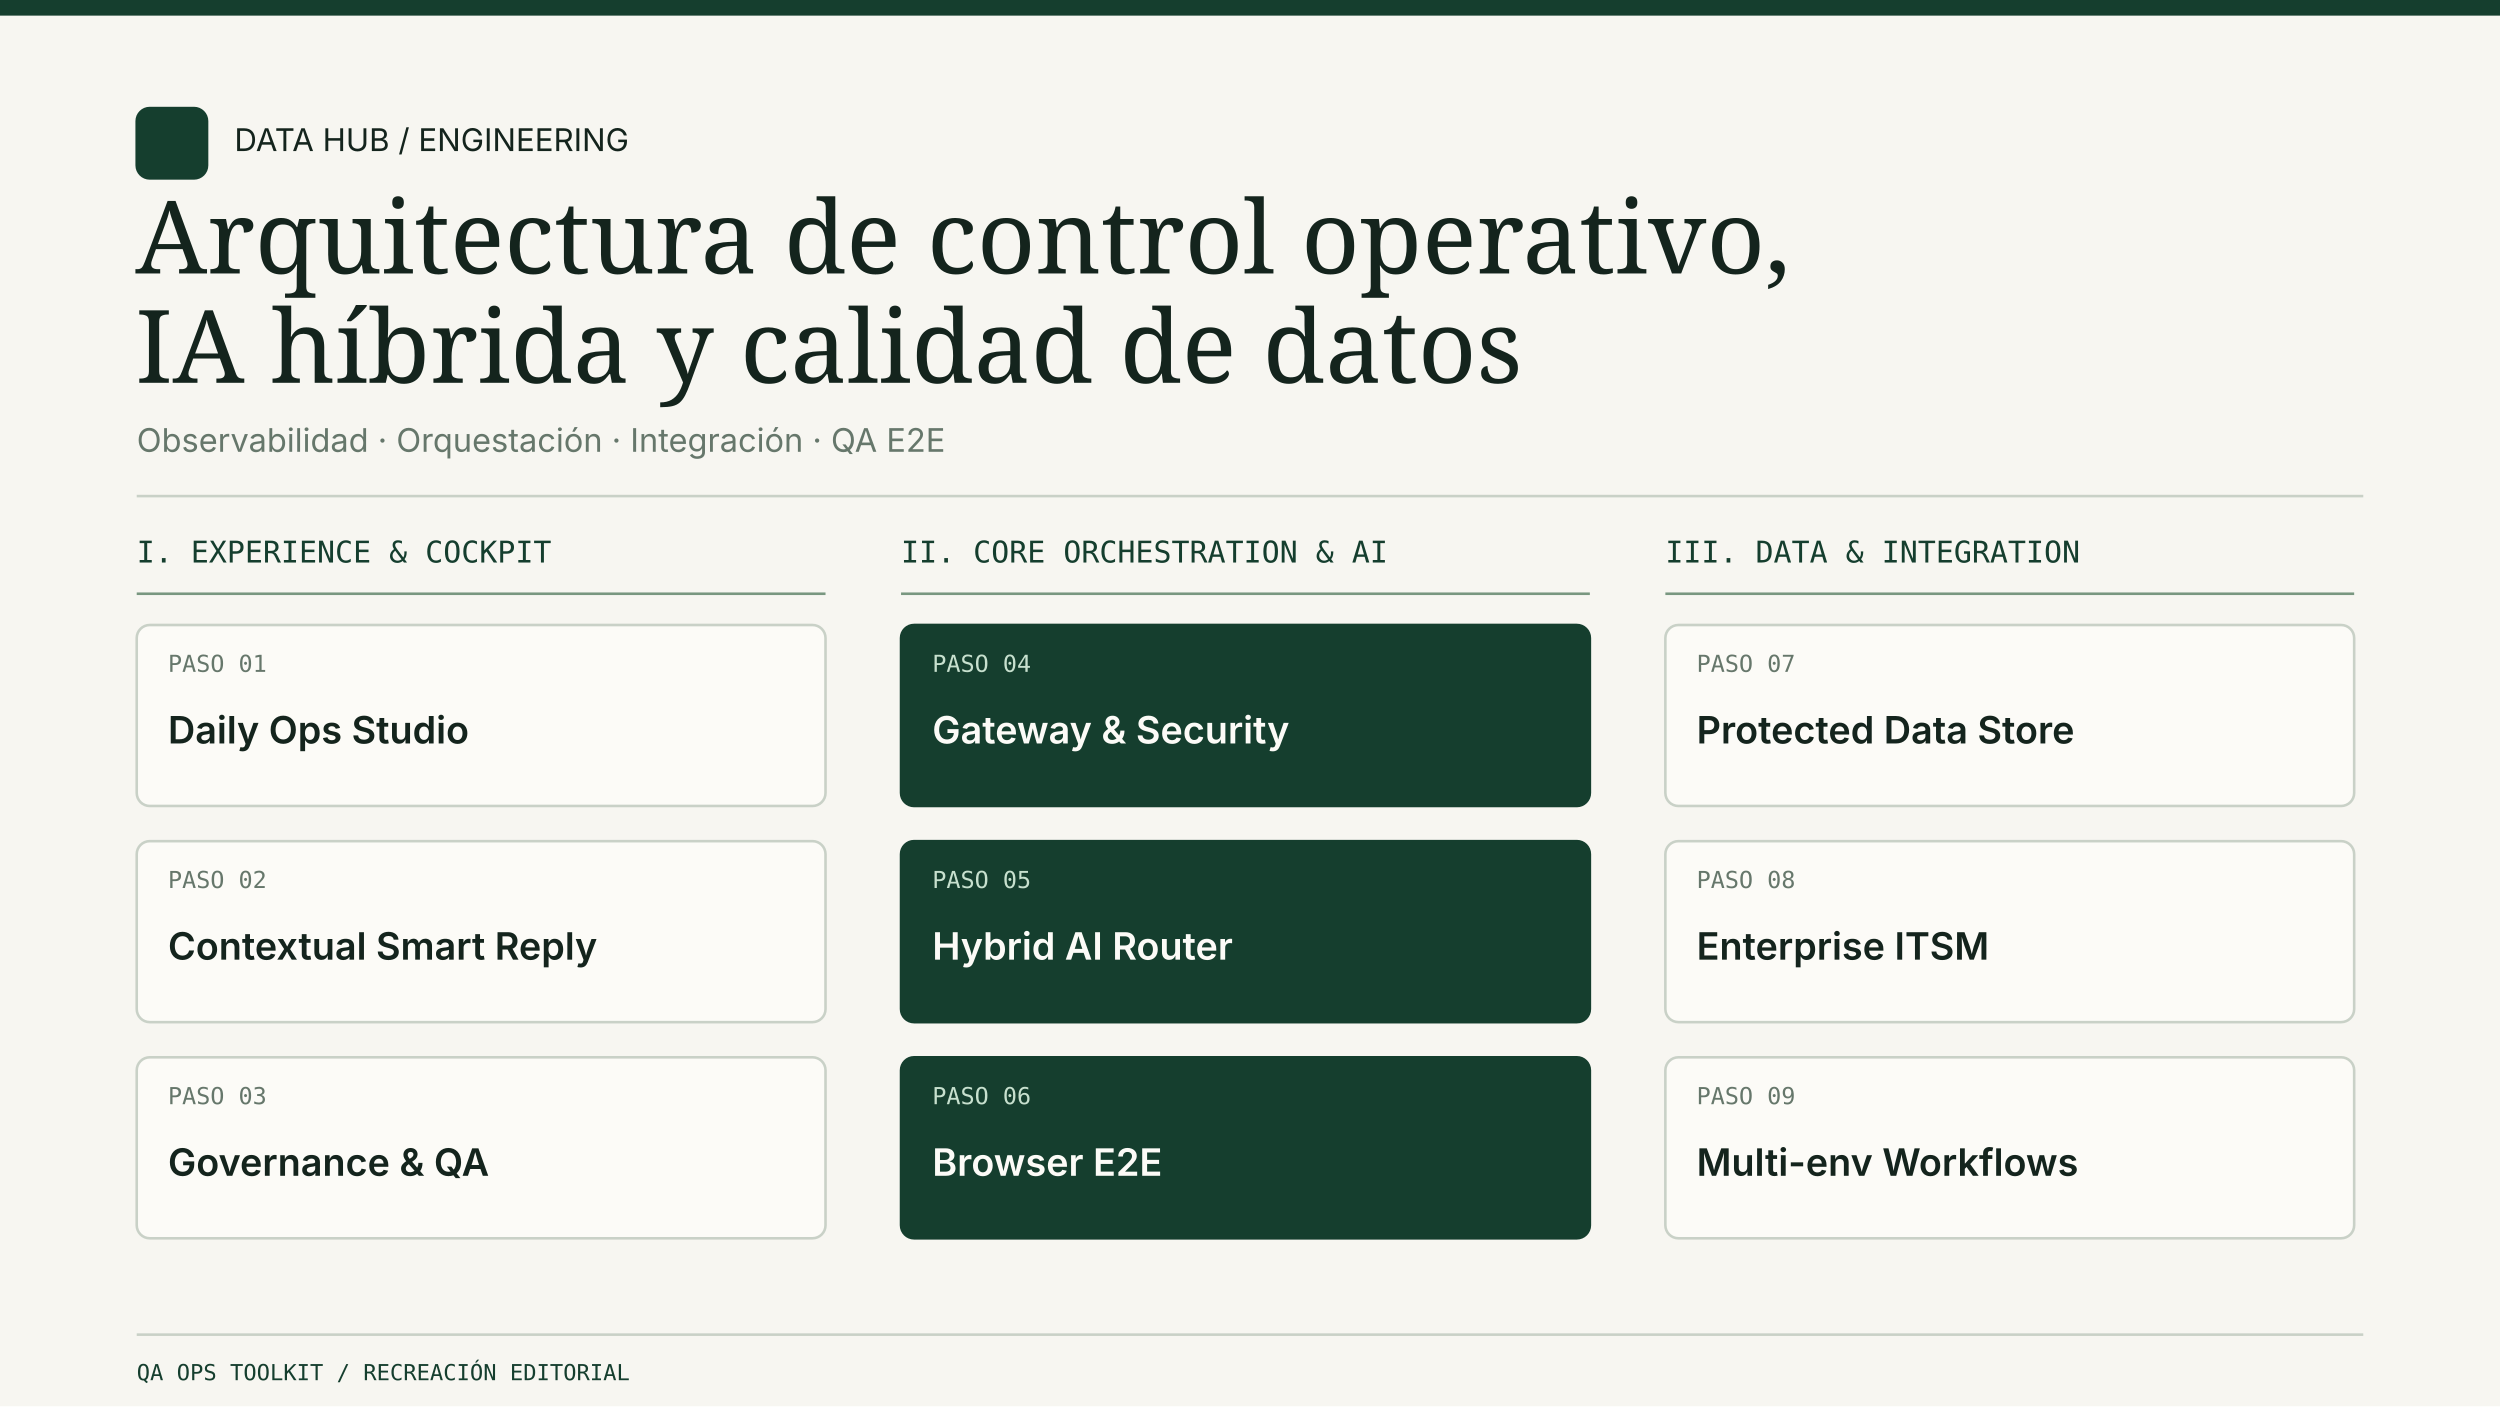
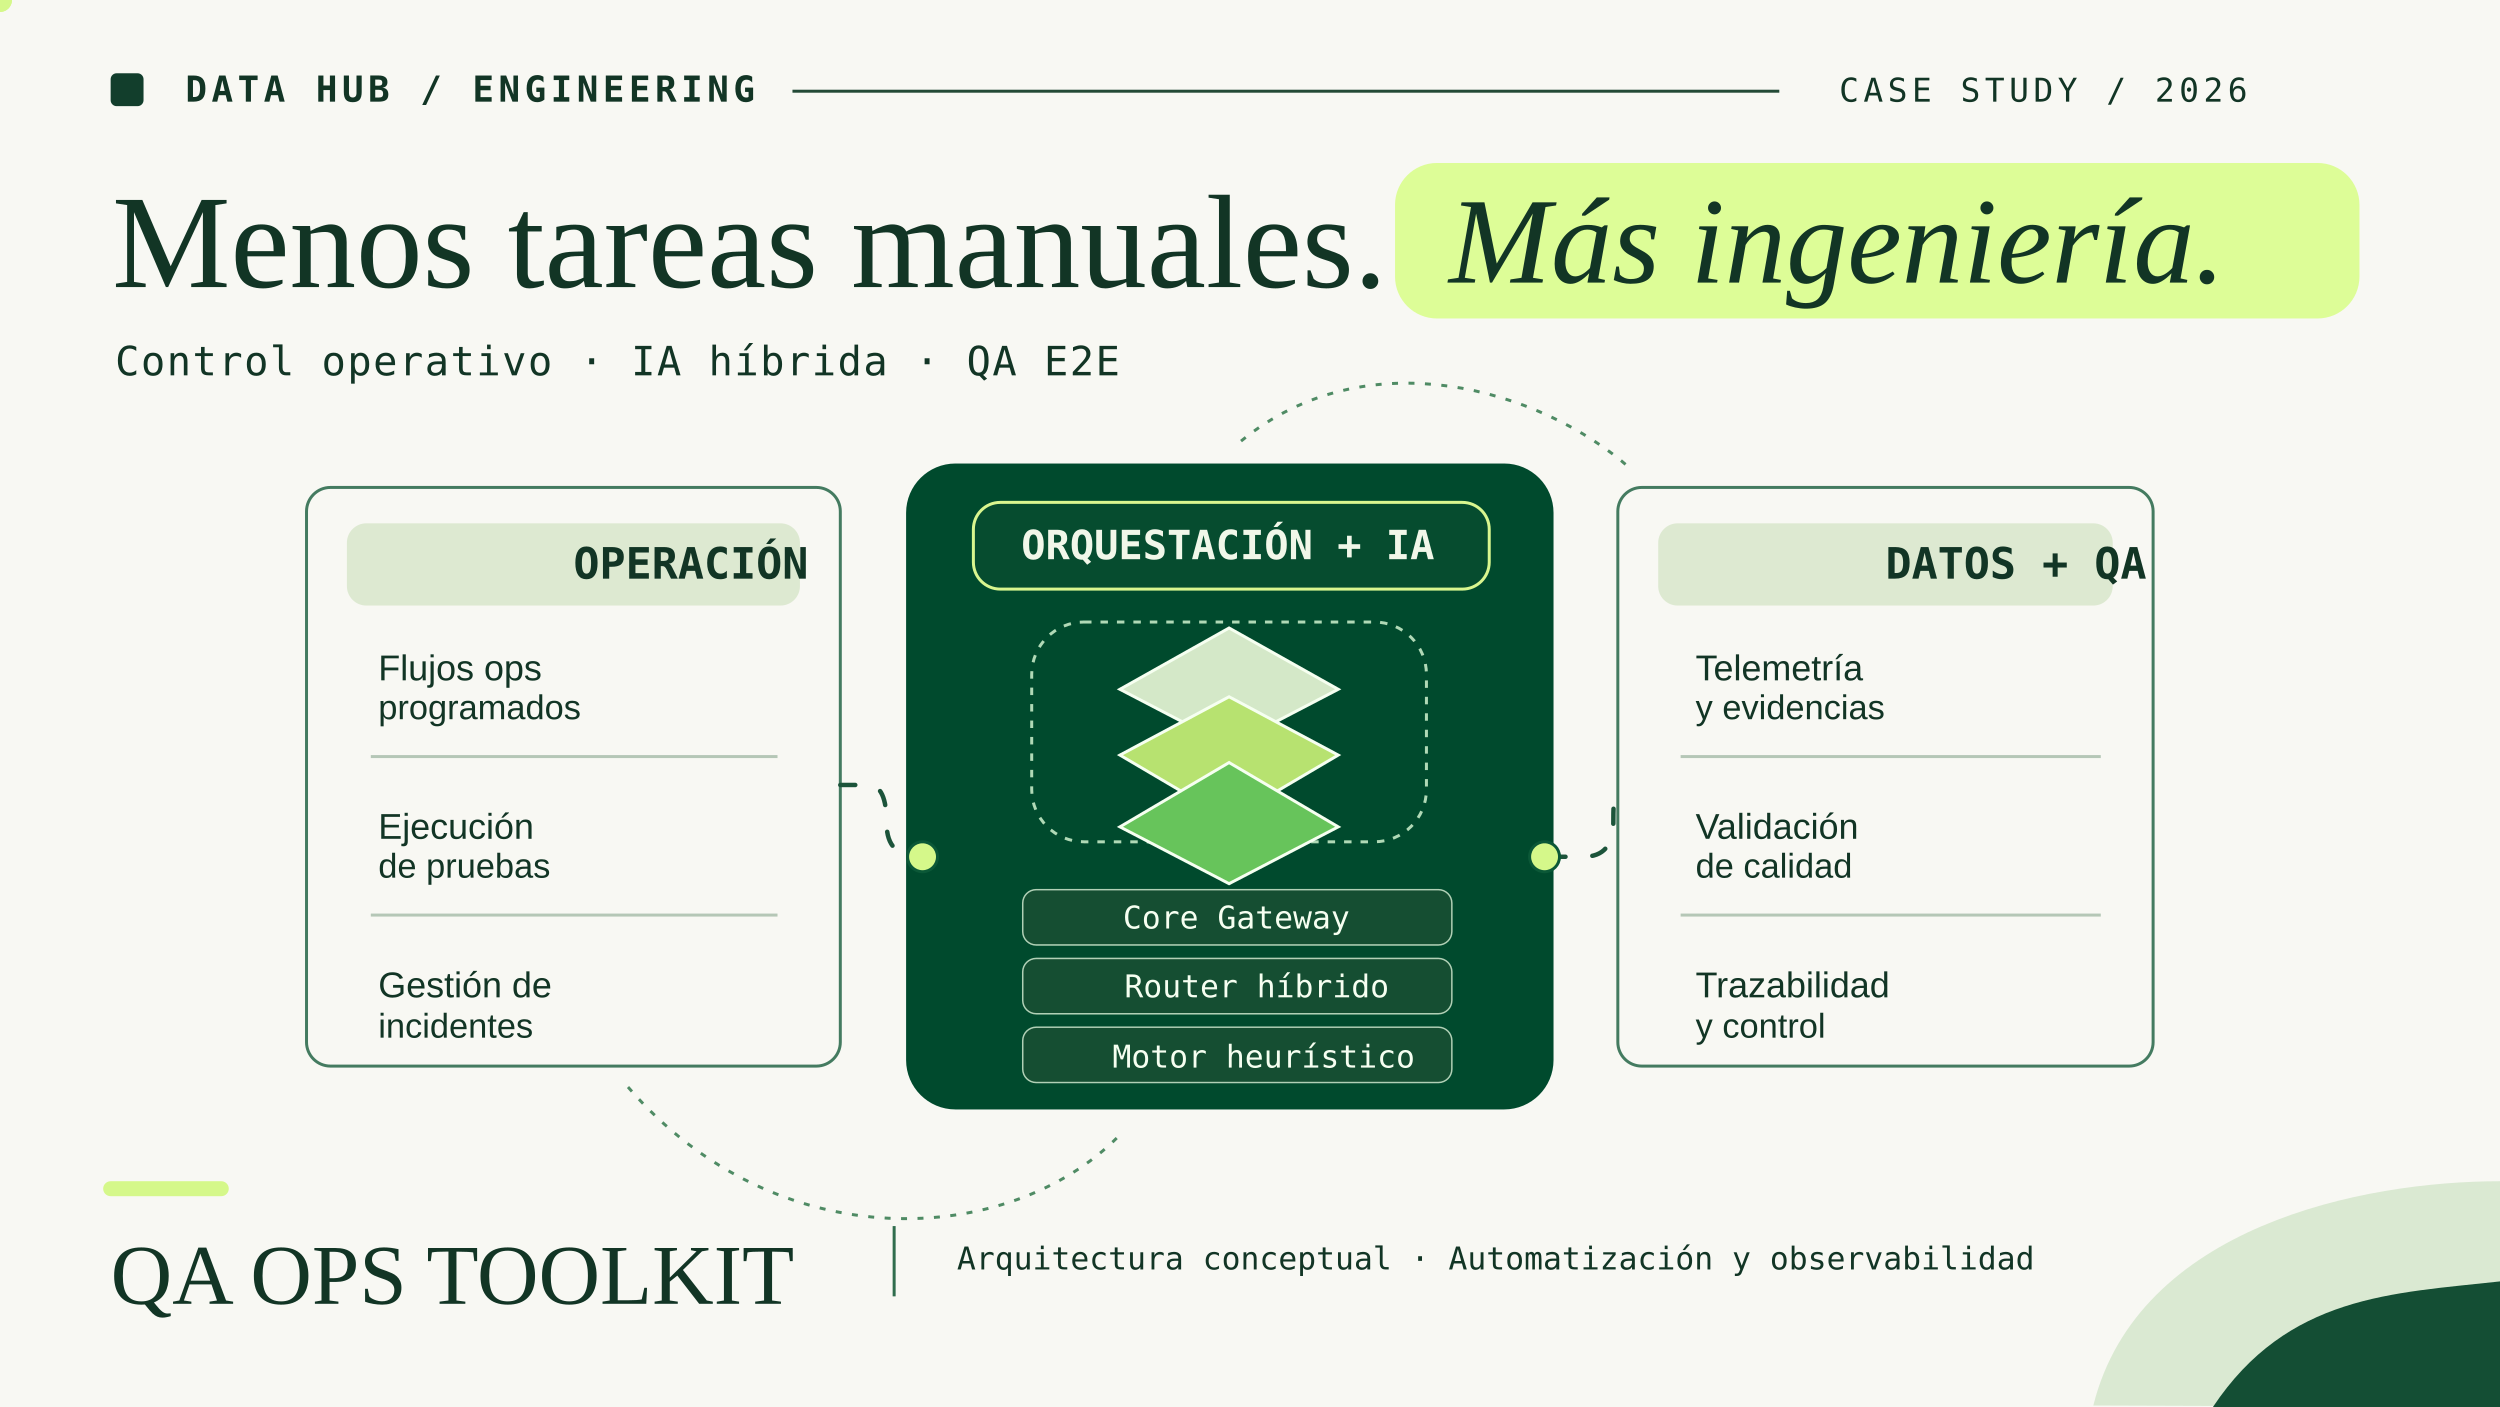
- <svg xmlns="http://www.w3.org/2000/svg" width="1920" height="1080" viewBox="0 0 1920 1080" role="img" aria-label="Data Hub, arquitectura conceptual en tres capas">
-   <rect width="1920" height="1080" fill="#f7f6f1" />
-   <rect width="1920" height="12" fill="#153e2e" />
-   <rect x="105" y="83" width="54" height="54" rx="10" fill="#153e2e" stroke="#153e2e" stroke-width="2" />
-   <text x="180" y="116" font-family="Inter,Arial,sans-serif" font-size="24" fill="#14241d" font-weight="400">DATA HUB / ENGINEERING</text>
-   <text x="104" y="210" font-family="Georgia,serif" font-size="78" fill="#14241d" font-weight="400">Arquitectura de control operativo,</text>
-   <text x="104" y="294" font-family="Georgia,serif" font-size="78" fill="#14241d" font-weight="400">IA híbrida y calidad de datos</text>
-   <text x="105" y="347" font-family="Inter,Arial,sans-serif" font-size="25" fill="#66776b" font-weight="400">Observabilidad  ·  Orquestación  ·  Integración  ·  QA E2E</text>
-   <path d="M105 381H1815" stroke="#c9d1c7" stroke-width="2" />
-   <text x="105" y="432" font-family="monospace" font-size="23" fill="#153e2e" font-weight="500">I. EXPERIENCE &amp; COCKPIT</text>
-   <path d="M105 456h529" stroke="#799780" stroke-width="2" />
-   <rect x="105" y="480" width="529" height="139" rx="10" fill="#fcfbf7" stroke="#c9d1c7" stroke-width="2" />
-   <text x="129" y="516" font-family="monospace" font-size="18" fill="#66776b" font-weight="500">PASO 01</text>
-   <text x="129" y="571" font-family="Inter,Arial,sans-serif" font-size="29" fill="#14241d" font-weight="600">Daily Ops Studio</text>
-   <rect x="105" y="646" width="529" height="139" rx="10" fill="#fcfbf7" stroke="#c9d1c7" stroke-width="2" />
-   <text x="129" y="682" font-family="monospace" font-size="18" fill="#66776b" font-weight="500">PASO 02</text>
-   <text x="129" y="737" font-family="Inter,Arial,sans-serif" font-size="29" fill="#14241d" font-weight="600">Contextual Smart Reply</text>
-   <rect x="105" y="812" width="529" height="139" rx="10" fill="#fcfbf7" stroke="#c9d1c7" stroke-width="2" />
-   <text x="129" y="848" font-family="monospace" font-size="18" fill="#66776b" font-weight="500">PASO 03</text>
-   <text x="129" y="903" font-family="Inter,Arial,sans-serif" font-size="29" fill="#14241d" font-weight="600">Governance &amp; QA</text>
-   <text x="692" y="432" font-family="monospace" font-size="23" fill="#153e2e" font-weight="500">II. CORE ORCHESTRATION &amp; AI</text>
-   <path d="M692 456h529" stroke="#799780" stroke-width="2" />
-   <rect x="692" y="480" width="529" height="139" rx="10" fill="#153e2e" stroke="#153e2e" stroke-width="2" />
-   <text x="716" y="516" font-family="monospace" font-size="18" fill="#c7e0ce" font-weight="500">PASO 04</text>
-   <text x="716" y="571" font-family="Inter,Arial,sans-serif" font-size="29" fill="#fcfbf7" font-weight="600">Gateway &amp; Security</text>
-   <rect x="692" y="646" width="529" height="139" rx="10" fill="#153e2e" stroke="#153e2e" stroke-width="2" />
-   <text x="716" y="682" font-family="monospace" font-size="18" fill="#c7e0ce" font-weight="500">PASO 05</text>
-   <text x="716" y="737" font-family="Inter,Arial,sans-serif" font-size="29" fill="#fcfbf7" font-weight="600">Hybrid AI Router</text>
-   <rect x="692" y="812" width="529" height="139" rx="10" fill="#153e2e" stroke="#153e2e" stroke-width="2" />
-   <text x="716" y="848" font-family="monospace" font-size="18" fill="#c7e0ce" font-weight="500">PASO 06</text>
-   <text x="716" y="903" font-family="Inter,Arial,sans-serif" font-size="29" fill="#fcfbf7" font-weight="600">Browser E2E</text>
-   <text x="1279" y="432" font-family="monospace" font-size="23" fill="#153e2e" font-weight="500">III. DATA &amp; INTEGRATION</text>
-   <path d="M1279 456h529" stroke="#799780" stroke-width="2" />
-   <rect x="1279" y="480" width="529" height="139" rx="10" fill="#fcfbf7" stroke="#c9d1c7" stroke-width="2" />
-   <text x="1303" y="516" font-family="monospace" font-size="18" fill="#66776b" font-weight="500">PASO 07</text>
-   <text x="1303" y="571" font-family="Inter,Arial,sans-serif" font-size="29" fill="#14241d" font-weight="600">Protected Data Store</text>
-   <rect x="1279" y="646" width="529" height="139" rx="10" fill="#fcfbf7" stroke="#c9d1c7" stroke-width="2" />
-   <text x="1303" y="682" font-family="monospace" font-size="18" fill="#66776b" font-weight="500">PASO 08</text>
-   <text x="1303" y="737" font-family="Inter,Arial,sans-serif" font-size="29" fill="#14241d" font-weight="600">Enterprise ITSM</text>
-   <rect x="1279" y="812" width="529" height="139" rx="10" fill="#fcfbf7" stroke="#c9d1c7" stroke-width="2" />
-   <text x="1303" y="848" font-family="monospace" font-size="18" fill="#66776b" font-weight="500">PASO 09</text>
-   <text x="1303" y="903" font-family="Inter,Arial,sans-serif" font-size="29" fill="#14241d" font-weight="600">Multi-env Workflows</text>
-   <path d="M105 1025H1815" stroke="#c9d1c7" stroke-width="2" />
-   <text x="105" y="1060" font-family="monospace" font-size="17" fill="#153e2e" font-weight="500">QA OPS TOOLKIT / RECREACIÓN EDITORIAL</text>
+ <svg xmlns="http://www.w3.org/2000/svg" width="1672" height="941" viewBox="0 0 1672 941" role="img" aria-label="Animación editorial Data Hub: Operación, orquestación e inteligencia artificial, datos y calidad.">
+   <style>
+   .trace{fill:none;stroke:#1C543A;stroke-width:3;stroke-linecap:round}
+   .motion{stroke-dasharray:10 18;animation:dash 4.5s linear infinite}
+   .layer{transform-box:fill-box;transform-origin:center;animation:breathe 5.5s ease-in-out infinite}
+   .layer.two{animation-delay:-1.8s}
+   .layer.three{animation-delay:-3.5s}
+   .caption{font-family:Arial,Helvetica,sans-serif}
+   .spark{animation:pulse 2.6s ease-in-out infinite}
+   @keyframes dash{to{stroke-dashoffset:-112}}
+   @keyframes breathe{0%,100%{transform:translateY(0px)}50%{transform:translateY(-5px)}}
+   @keyframes pulse{0%,100%{opacity:.65}50%{opacity:1}}
+   @media (prefers-reduced-motion:reduce){*{animation:none!important}}
+ </style>
+   <rect width="1672" height="941" fill="#F8F8F3" />
+   <rect x="74" y="49" width="22" height="22" rx="4" fill="#123E2C" />
+   <text x="124" y="68" font-size="24" fill="#123525" font-family="monospace" font-style="normal" font-weight="600" letter-spacing="3">DATA HUB / ENGINEERING</text>
+   <path d="M530,61 L1190,61" stroke="#234A36" stroke-width="2" fill="none" />
+   <text x="1230" y="68" font-size="22" fill="#123525" font-family="monospace" font-style="normal" font-weight="400" letter-spacing="3">CASE STUDY / 2026</text>
+   <text x="75" y="192" font-size="89" fill="#123525" font-family="Georgia,Times New Roman,serif" font-style="normal" font-weight="400" letter-spacing="0">Menos tareas manuales.</text>
+   <rect x="933" y="109" width="645" height="104" rx="28" fill="#DDFD97" />
+   <text x="969" y="189" font-size="82" fill="#123525" font-family="Georgia,Times New Roman,serif" font-style="italic" font-weight="400" letter-spacing="0">Más ingeniería.</text>
+   <text x="77" y="251" font-size="27" fill="#123525" font-family="monospace" font-style="normal" font-weight="400" letter-spacing="1">Control operativo · IA híbrida · QA E2E</text>
+   <path d="M830 295C914 226 1030 260 1090 313" stroke="#4F8B64" stroke-dasharray="4 7" stroke-width="2" fill="none" />
+   <path d="M420 727C520 843 675 834 748 760" stroke="#4F8B64" stroke-dasharray="4 7" stroke-width="2" fill="none" />
+   <rect x="205" y="326" width="357" height="387" rx="16" fill="#F8F8F3" stroke="#447B60" stroke-width="2" />
+   <rect x="232" y="350" width="303" height="55" rx="13" fill="#DDE9D1" stroke="none" stroke-width="0" />
+   <text x="383.5" y="387" font-size="29" fill="#123525" font-family="monospace" font-style="normal" font-weight="600" letter-spacing="0">OPERACIÓN</text>
+   <text x="253" y="455" font-size="24" fill="#123525" font-family="Arial,Helvetica,sans-serif" font-style="normal" font-weight="400" letter-spacing="0">Flujos ops</text>
+   <text x="253" y="481" font-size="23" fill="#123525" font-family="Arial,Helvetica,sans-serif" font-style="normal" font-weight="400" letter-spacing="0">programados</text>
+   <path d="M248,506 L520,506" stroke="#B5C7B6" stroke-width="2" fill="none" />
+   <text x="253" y="561" font-size="24" fill="#123525" font-family="Arial,Helvetica,sans-serif" font-style="normal" font-weight="400" letter-spacing="0">Ejecución</text>
+   <text x="253" y="587" font-size="23" fill="#123525" font-family="Arial,Helvetica,sans-serif" font-style="normal" font-weight="400" letter-spacing="0">de pruebas</text>
+   <path d="M248,612 L520,612" stroke="#B5C7B6" stroke-width="2" fill="none" />
+   <text x="253" y="667" font-size="24" fill="#123525" font-family="Arial,Helvetica,sans-serif" font-style="normal" font-weight="400" letter-spacing="0">Gestión de</text>
+   <text x="253" y="694" font-size="23" fill="#123525" font-family="Arial,Helvetica,sans-serif" font-style="normal" font-weight="400" letter-spacing="0">incidentes</text>
+   <rect x="1082" y="326" width="358" height="387" rx="16" fill="#F8F8F3" stroke="#447B60" stroke-width="2" />
+   <rect x="1109" y="350" width="304" height="55" rx="13" fill="#DDE9D1" stroke="none" stroke-width="0" />
+   <text x="1261" y="387" font-size="29" fill="#123525" font-family="monospace" font-style="normal" font-weight="600" letter-spacing="0">DATOS + QA</text>
+   <text x="1134" y="455" font-size="24" fill="#123525" font-family="Arial,Helvetica,sans-serif" font-style="normal" font-weight="400" letter-spacing="0">Telemetría</text>
+   <text x="1134" y="481" font-size="23" fill="#123525" font-family="Arial,Helvetica,sans-serif" font-style="normal" font-weight="400" letter-spacing="0">y evidencias</text>
+   <path d="M1124,506 L1405,506" stroke="#B5C7B6" stroke-width="2" fill="none" />
+   <text x="1134" y="561" font-size="24" fill="#123525" font-family="Arial,Helvetica,sans-serif" font-style="normal" font-weight="400" letter-spacing="0">Validación</text>
+   <text x="1134" y="587" font-size="23" fill="#123525" font-family="Arial,Helvetica,sans-serif" font-style="normal" font-weight="400" letter-spacing="0">de calidad</text>
+   <path d="M1124,612 L1405,612" stroke="#B5C7B6" stroke-width="2" fill="none" />
+   <text x="1134" y="667" font-size="24" fill="#123525" font-family="Arial,Helvetica,sans-serif" font-style="normal" font-weight="400" letter-spacing="0">Trazabilidad</text>
+   <text x="1134" y="694" font-size="23" fill="#123525" font-family="Arial,Helvetica,sans-serif" font-style="normal" font-weight="400" letter-spacing="0">y control</text>
+   <rect x="607" y="311" width="431" height="430" rx="32" fill="#004A2D" stroke="#004A2D" stroke-width="2" />
+   <rect x="651" y="336" width="345" height="58" rx="18" fill="#064C2F" stroke="#D9F68F" stroke-width="2" />
+   <text x="683" y="374" font-size="27" fill="#F1F7E9" font-family="monospace" font-style="normal" font-weight="600" letter-spacing="0">ORQUESTACIÓN + IA</text>
+   <rect x="690" y="416" width="264" height="147" rx="35" fill="none" stroke="#B0D9B6" stroke-dasharray="5 6" stroke-width="2" />
+   <g class="layer">
+     <path d="M822 420L895 461L822 499L749 461Z" fill="#D4E8C8" stroke="#F6FFF1" stroke-width="2" />
+   </g>
+   <g class="layer two">
+     <path d="M822 466L895 505L822 548L749 505Z" fill="#B7E270" stroke="#F6FFF1" stroke-width="2" />
+   </g>
+   <g class="layer three">
+     <path d="M822 510L895 553L822 591L749 553Z" fill="#67C45B" stroke="#F6FFF1" stroke-width="2" />
+   </g>
+   <rect x="684" y="595" width="287" height="37" rx="9" fill="#154E32" stroke="#B1D0B6" stroke-width="1" />
+   <text x="751" y="621" font-size="21" fill="#F6FFF1" font-family="monospace" font-style="normal" font-weight="400" letter-spacing="0">Core Gateway</text>
+   <rect x="684" y="641" width="287" height="37" rx="9" fill="#154E32" stroke="#B1D0B6" stroke-width="1" />
+   <text x="752" y="667" font-size="21" fill="#F6FFF1" font-family="monospace" font-style="normal" font-weight="400" letter-spacing="0">Router híbrido</text>
+   <rect x="684" y="687" width="287" height="37" rx="9" fill="#154E32" stroke="#B1D0B6" stroke-width="1" />
+   <text x="744" y="714" font-size="21" fill="#F6FFF1" font-family="monospace" font-style="normal" font-weight="400" letter-spacing="0">Motor heurístico</text>
+   <path d="M562 525H581Q593 525 593 551Q593 573 615 573" class="trace motion" />
+   <path d="M1037 573H1059Q1079 573 1079 550Q1079 524 1082 524" class="trace motion" />
+   <circle class="spark" r="8" fill="#D5F88A">
+     <animateMotion dur="3.4s" repeatCount="indefinite" path="M562,525 H581 Q593,525 593,551 Q593,573 615,573" />
+   </circle>
+   <circle class="spark" r="8" fill="#D5F88A">
+     <animateMotion dur="3.4s" begin="1.4s" repeatCount="indefinite" path="M1037,573 H1059 Q1079,573 1079,550 Q1079,524 1082,524" />
+   </circle>
+   <circle cx="617" cy="573" r="10" fill="#D5F88A" stroke="#0B5837" stroke-width="2" />
+   <circle cx="1033" cy="573" r="10" fill="#D5F88A" stroke="#0B5837" stroke-width="2" />
+   <path d="M74 795h74" stroke="#D5F88A" stroke-width="10" stroke-linecap="round" />
+   <text x="74" y="872" font-size="57" fill="#123525" font-family="Georgia,Times New Roman,serif" font-style="normal" font-weight="400" letter-spacing="0">QA OPS TOOLKIT</text>
+   <path d="M598,820 L598,867" stroke="#306D4D" stroke-width="2" fill="none" />
+   <text x="640" y="849" font-size="21" fill="#123525" font-family="monospace" font-style="normal" font-weight="400" letter-spacing="0">Arquitectura conceptual · Automatización y observabilidad</text>
+   <path d="M1400 940 C1430 820 1580 790 1672 790 L1672 941Z" fill="#DAE9D2" />
+   <path d="M1480 941 C1530 866 1600 865 1672 857 L1672 941Z" fill="#144E34" />
</svg>
